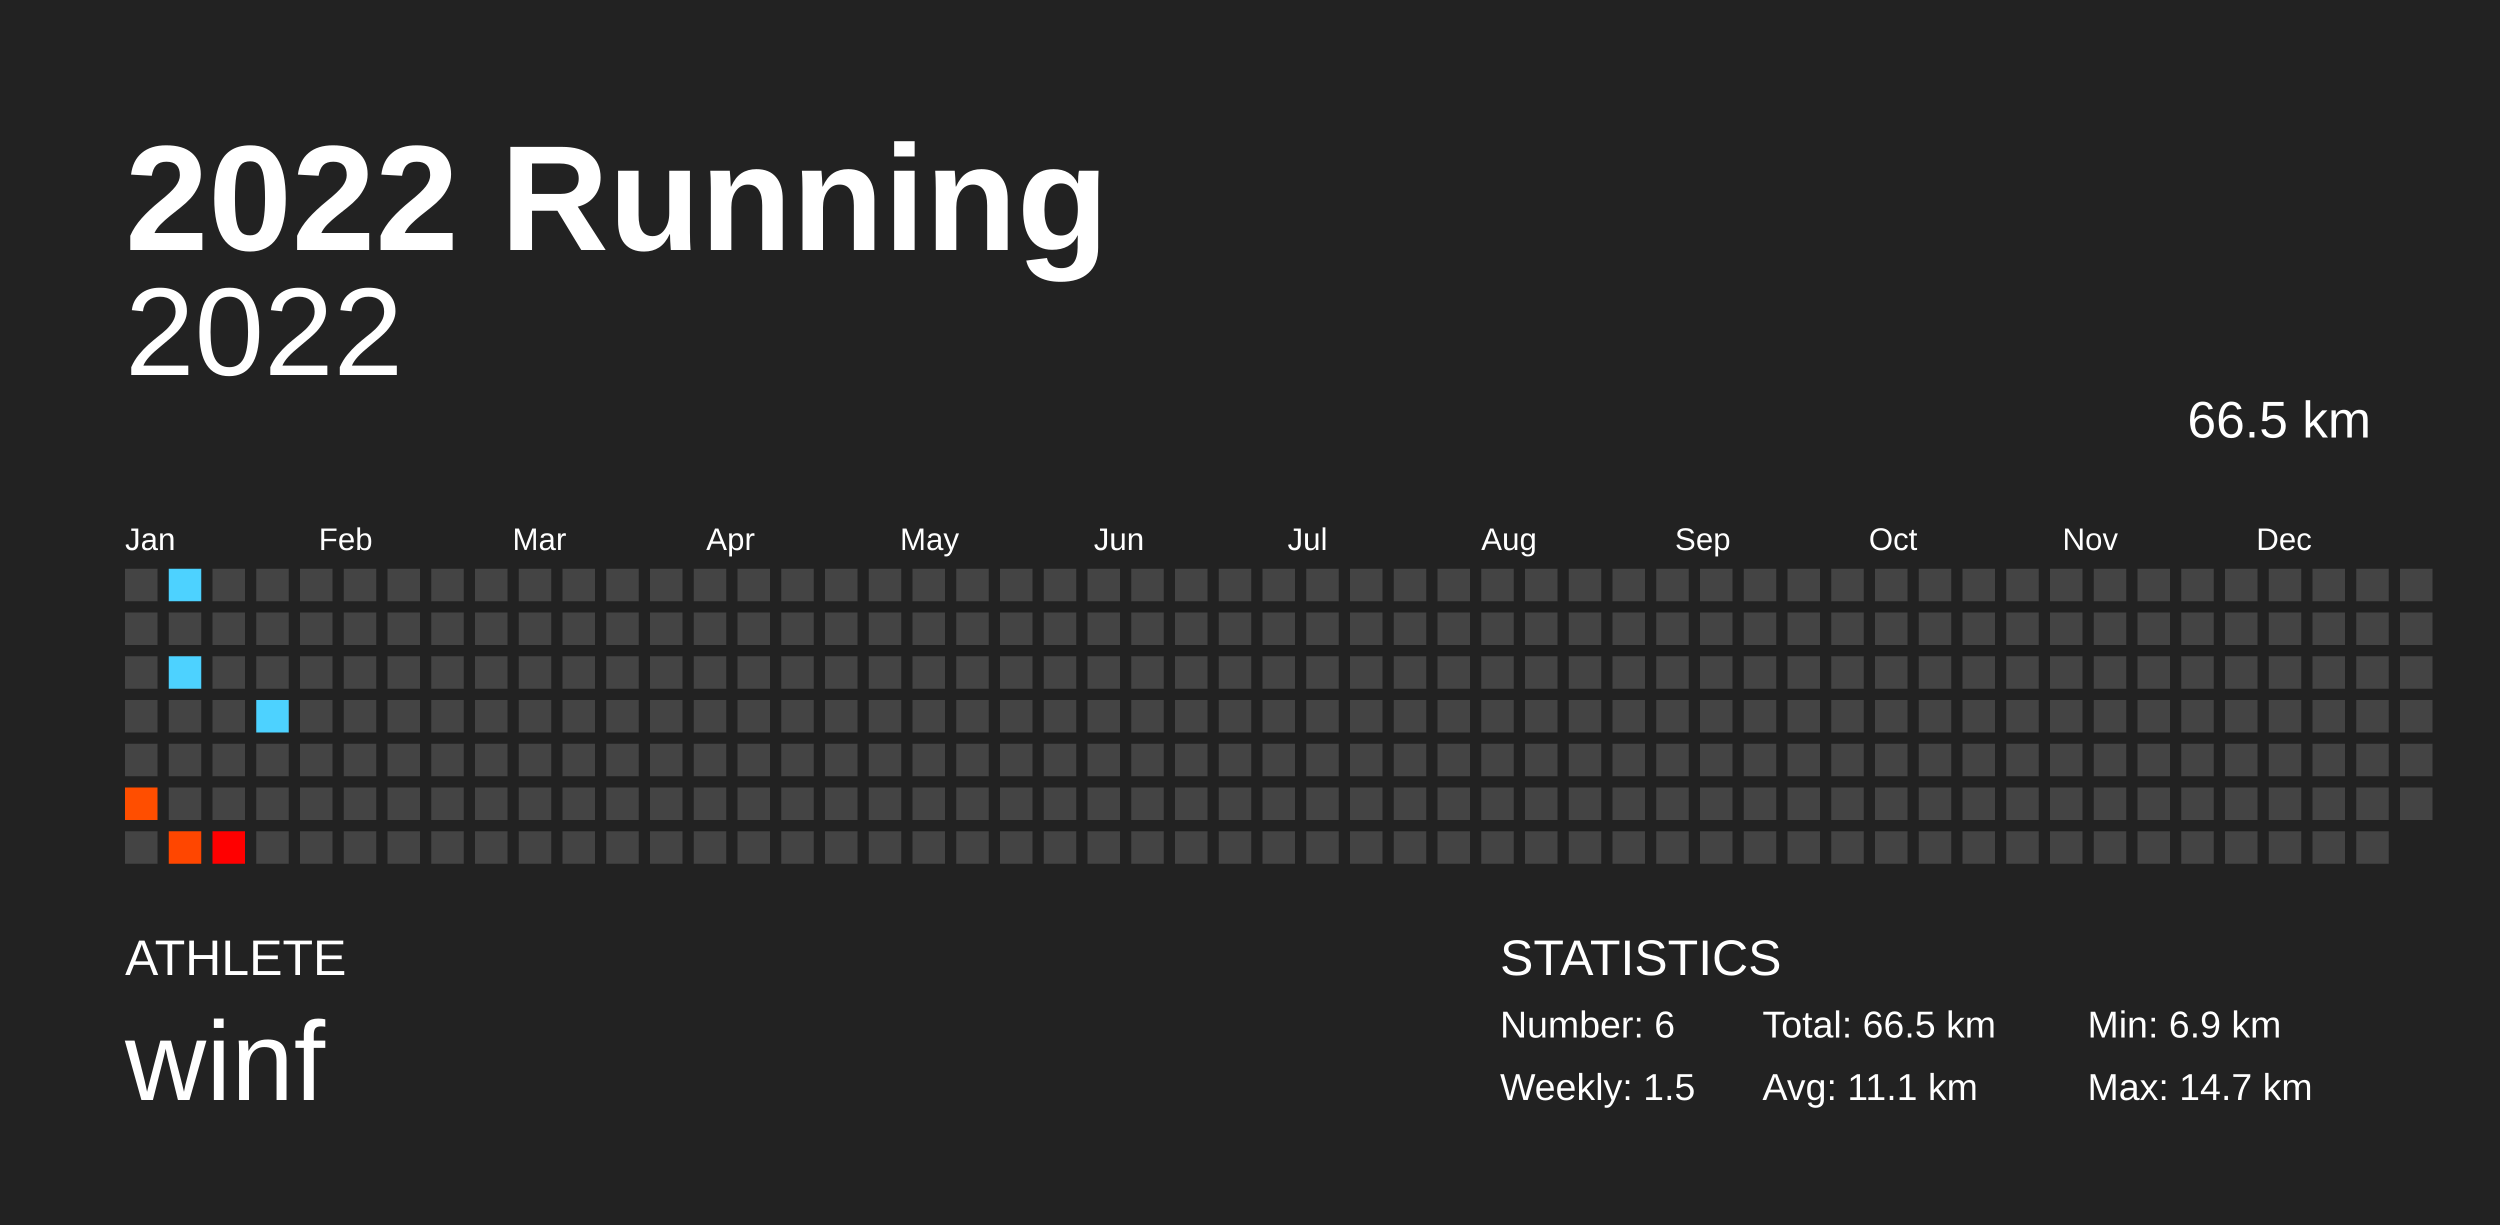
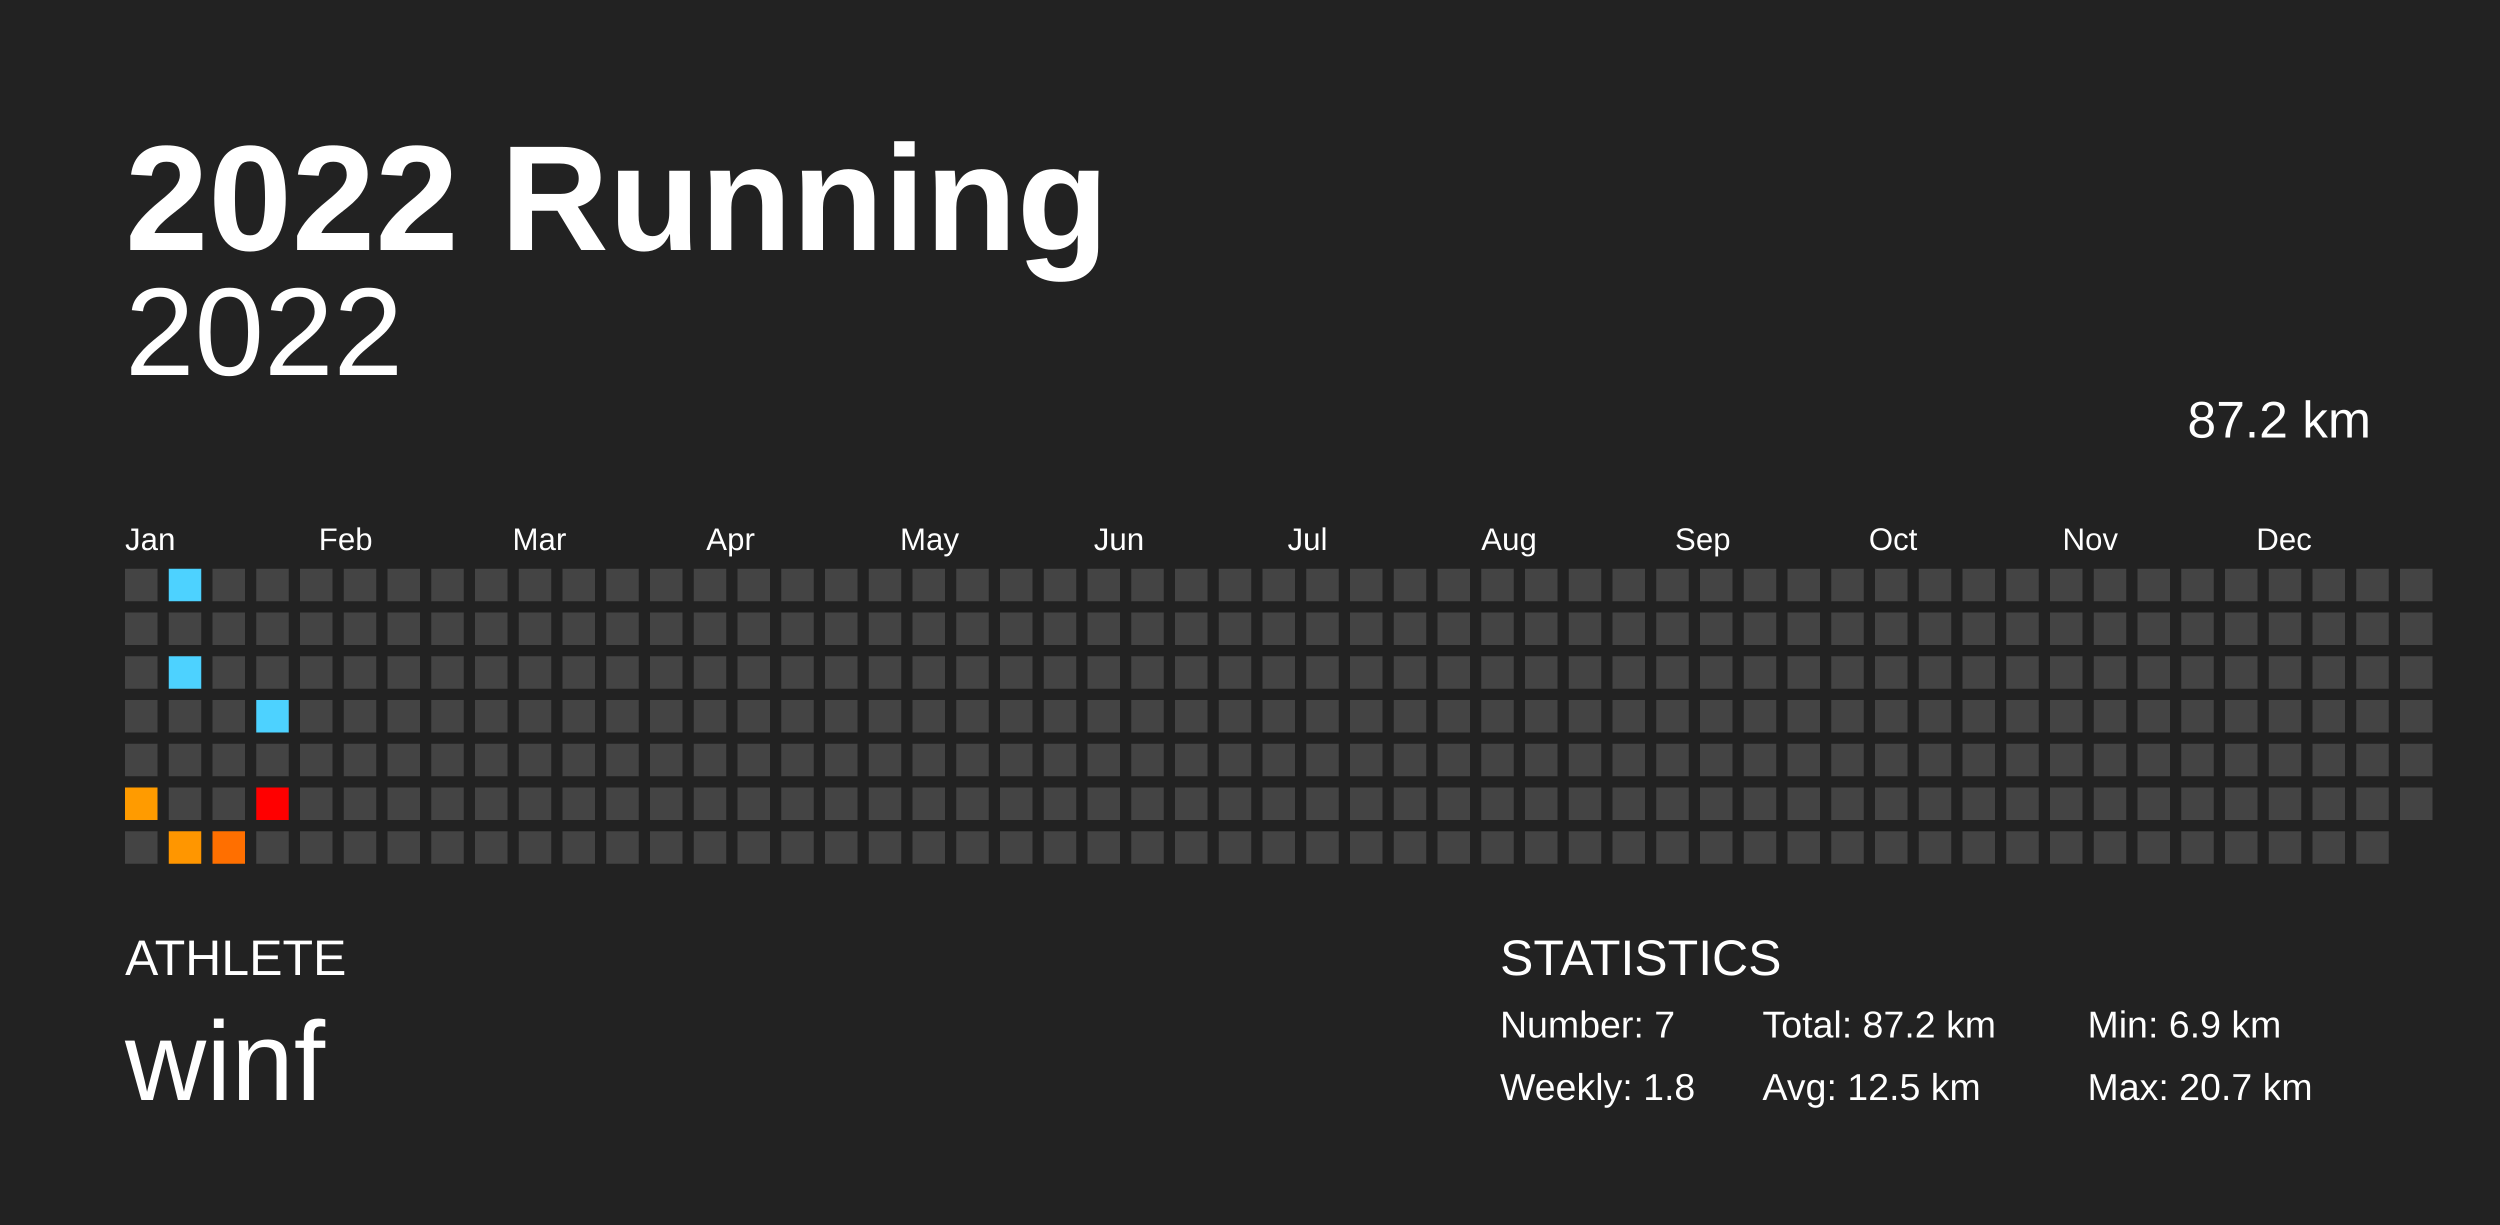
<svg xmlns="http://www.w3.org/2000/svg" baseProfile="full" height="98mm" version="1.1" viewBox="0,0,200,98" width="200mm">
  <defs />
  <rect fill="#222222" height="98" width="200" x="0" y="0" />
  <text fill="#FFFFFF" style="font-size:12px; font-family:Arial; font-weight:bold;" x="10" y="20">2022 Running</text>
  <text fill="#FFFFFF" style="font-size:4px; font-family:Arial" x="10" y="78">ATHLETE</text>
  <text fill="#FFFFFF" style="font-size:9px; font-family:Arial" x="10" y="88">winf</text>
  <text fill="#FFFFFF" style="font-size:4px; font-family:Arial" x="120" y="78">STATISTICS</text>
-   <text fill="#FFFFFF" style="font-size:3px; font-family:Arial" x="120" y="83">Number: 6</text>
-   <text fill="#FFFFFF" style="font-size:3px; font-family:Arial" x="120" y="88">Weekly: 1.5</text>
-   <text fill="#FFFFFF" style="font-size:3px; font-family:Arial" x="141" y="83">Total: 66.5 km</text>
-   <text fill="#FFFFFF" style="font-size:3px; font-family:Arial" x="141" y="88">Avg: 11.1 km</text>
+   <text fill="#FFFFFF" style="font-size:3px; font-family:Arial" x="120" y="83">Number: 7</text>
+   <text fill="#FFFFFF" style="font-size:3px; font-family:Arial" x="120" y="88">Weekly: 1.8</text>
+   <text fill="#FFFFFF" style="font-size:3px; font-family:Arial" x="141" y="83">Total: 87.2 km</text>
+   <text fill="#FFFFFF" style="font-size:3px; font-family:Arial" x="141" y="88">Avg: 12.5 km</text>
  <text fill="#FFFFFF" style="font-size:3px; font-family:Arial" x="167" y="83">Min: 6.9 km</text>
-   <text fill="#FFFFFF" style="font-size:3px; font-family:Arial" x="167" y="88">Max: 14.7 km</text>
+   <text fill="#FFFFFF" style="font-size:3px; font-family:Arial" x="167" y="88">Max: 20.7 km</text>
  <text alignment-baseline="hanging" fill="#FFFFFF" style="font-size:10.0px; font-family:Arial;" x="10" y="30">2022</text>
-   <text alignment-baseline="hanging" fill="#FFFFFF" style="font-size:4.125px; font-family:Arial;" x="175" y="35">66.5 km</text>
+   <text alignment-baseline="hanging" fill="#FFFFFF" style="font-size:4.125px; font-family:Arial;" x="175" y="35">87.2 km</text>
  <text fill="#FFFFFF" style="font-size:2.5px; font-family:Arial" x="10.0" y="44">Jan</text>
  <text fill="#FFFFFF" style="font-size:2.5px; font-family:Arial" x="25.5" y="44">Feb</text>
  <text fill="#FFFFFF" style="font-size:2.5px; font-family:Arial" x="41.0" y="44">Mar</text>
  <text fill="#FFFFFF" style="font-size:2.5px; font-family:Arial" x="56.5" y="44">Apr</text>
  <text fill="#FFFFFF" style="font-size:2.5px; font-family:Arial" x="72.0" y="44">May</text>
  <text fill="#FFFFFF" style="font-size:2.5px; font-family:Arial" x="87.5" y="44">Jun</text>
  <text fill="#FFFFFF" style="font-size:2.5px; font-family:Arial" x="103.0" y="44">Jul</text>
  <text fill="#FFFFFF" style="font-size:2.5px; font-family:Arial" x="118.5" y="44">Aug</text>
  <text fill="#FFFFFF" style="font-size:2.5px; font-family:Arial" x="134.0" y="44">Sep</text>
  <text fill="#FFFFFF" style="font-size:2.5px; font-family:Arial" x="149.5" y="44">Oct</text>
  <text fill="#FFFFFF" style="font-size:2.5px; font-family:Arial" x="165.0" y="44">Nov</text>
  <text fill="#FFFFFF" style="font-size:2.5px; font-family:Arial" x="180.5" y="44">Dec</text>
  <rect fill="#444444" height="2.6" width="2.6" x="10.0" y="45.5" />
  <rect fill="#444444" height="2.6" width="2.6" x="10.0" y="49.0" />
  <rect fill="#444444" height="2.6" width="2.6" x="10.0" y="52.5" />
  <rect fill="#444444" height="2.6" width="2.6" x="10.0" y="56.0" />
  <rect fill="#444444" height="2.6" width="2.6" x="10.0" y="59.5" />
-   <rect fill="#ff4e00" height="2.6" width="2.6" x="10.0" y="63.0" />
+   <rect fill="#ff9b00" height="2.6" width="2.6" x="10.0" y="63.0" />
  <rect fill="#444444" height="2.6" width="2.6" x="10.0" y="66.5" />
  <rect fill="#4dd2ff" height="2.6" width="2.6" x="13.5" y="45.5" />
  <rect fill="#444444" height="2.6" width="2.6" x="13.5" y="49.0" />
  <rect fill="#4dd2ff" height="2.6" width="2.6" x="13.5" y="52.5" />
  <rect fill="#444444" height="2.6" width="2.6" x="13.5" y="56.0" />
  <rect fill="#444444" height="2.6" width="2.6" x="13.5" y="59.5" />
  <rect fill="#444444" height="2.6" width="2.6" x="13.5" y="63.0" />
-   <rect fill="#ff4600" height="2.6" width="2.6" x="13.5" y="66.5" />
+   <rect fill="#ff9600" height="2.6" width="2.6" x="13.5" y="66.5" />
  <rect fill="#444444" height="2.6" width="2.6" x="17.0" y="45.5" />
  <rect fill="#444444" height="2.6" width="2.6" x="17.0" y="49.0" />
  <rect fill="#444444" height="2.6" width="2.6" x="17.0" y="52.5" />
  <rect fill="#444444" height="2.6" width="2.6" x="17.0" y="56.0" />
  <rect fill="#444444" height="2.6" width="2.6" x="17.0" y="59.5" />
  <rect fill="#444444" height="2.6" width="2.6" x="17.0" y="63.0" />
-   <rect fill="#ff0000" height="2.6" width="2.6" x="17.0" y="66.5" />
+   <rect fill="#ff6f00" height="2.6" width="2.6" x="17.0" y="66.5" />
  <rect fill="#444444" height="2.6" width="2.6" x="20.5" y="45.5" />
  <rect fill="#444444" height="2.6" width="2.6" x="20.5" y="49.0" />
  <rect fill="#444444" height="2.6" width="2.6" x="20.5" y="52.5" />
  <rect fill="#4dd2ff" height="2.6" width="2.6" x="20.5" y="56.0" />
  <rect fill="#444444" height="2.6" width="2.6" x="20.5" y="59.5" />
-   <rect fill="#444444" height="2.6" width="2.6" x="20.5" y="63.0" />
+   <rect fill="red" height="2.6" width="2.6" x="20.5" y="63.0" />
  <rect fill="#444444" height="2.6" width="2.6" x="20.5" y="66.5" />
  <rect fill="#444444" height="2.6" width="2.6" x="24.0" y="45.5" />
  <rect fill="#444444" height="2.6" width="2.6" x="24.0" y="49.0" />
  <rect fill="#444444" height="2.6" width="2.6" x="24.0" y="52.5" />
  <rect fill="#444444" height="2.6" width="2.6" x="24.0" y="56.0" />
  <rect fill="#444444" height="2.6" width="2.6" x="24.0" y="59.5" />
  <rect fill="#444444" height="2.6" width="2.6" x="24.0" y="63.0" />
  <rect fill="#444444" height="2.6" width="2.6" x="24.0" y="66.5" />
  <rect fill="#444444" height="2.6" width="2.6" x="27.5" y="45.5" />
  <rect fill="#444444" height="2.6" width="2.6" x="27.5" y="49.0" />
  <rect fill="#444444" height="2.6" width="2.6" x="27.5" y="52.5" />
  <rect fill="#444444" height="2.6" width="2.6" x="27.5" y="56.0" />
  <rect fill="#444444" height="2.6" width="2.6" x="27.5" y="59.5" />
  <rect fill="#444444" height="2.6" width="2.6" x="27.5" y="63.0" />
  <rect fill="#444444" height="2.6" width="2.6" x="27.5" y="66.5" />
  <rect fill="#444444" height="2.6" width="2.6" x="31.0" y="45.5" />
  <rect fill="#444444" height="2.6" width="2.6" x="31.0" y="49.0" />
  <rect fill="#444444" height="2.6" width="2.6" x="31.0" y="52.5" />
  <rect fill="#444444" height="2.6" width="2.6" x="31.0" y="56.0" />
  <rect fill="#444444" height="2.6" width="2.6" x="31.0" y="59.5" />
  <rect fill="#444444" height="2.6" width="2.6" x="31.0" y="63.0" />
  <rect fill="#444444" height="2.6" width="2.6" x="31.0" y="66.5" />
  <rect fill="#444444" height="2.6" width="2.6" x="34.5" y="45.5" />
  <rect fill="#444444" height="2.6" width="2.6" x="34.5" y="49.0" />
  <rect fill="#444444" height="2.6" width="2.6" x="34.5" y="52.5" />
  <rect fill="#444444" height="2.6" width="2.6" x="34.5" y="56.0" />
  <rect fill="#444444" height="2.6" width="2.6" x="34.5" y="59.5" />
  <rect fill="#444444" height="2.6" width="2.6" x="34.5" y="63.0" />
  <rect fill="#444444" height="2.6" width="2.6" x="34.5" y="66.5" />
  <rect fill="#444444" height="2.6" width="2.6" x="38.0" y="45.5" />
  <rect fill="#444444" height="2.6" width="2.6" x="38.0" y="49.0" />
  <rect fill="#444444" height="2.6" width="2.6" x="38.0" y="52.5" />
  <rect fill="#444444" height="2.6" width="2.6" x="38.0" y="56.0" />
  <rect fill="#444444" height="2.6" width="2.6" x="38.0" y="59.5" />
  <rect fill="#444444" height="2.6" width="2.6" x="38.0" y="63.0" />
  <rect fill="#444444" height="2.6" width="2.6" x="38.0" y="66.5" />
  <rect fill="#444444" height="2.6" width="2.6" x="41.5" y="45.5" />
  <rect fill="#444444" height="2.6" width="2.6" x="41.5" y="49.0" />
  <rect fill="#444444" height="2.6" width="2.6" x="41.5" y="52.5" />
  <rect fill="#444444" height="2.6" width="2.6" x="41.5" y="56.0" />
  <rect fill="#444444" height="2.6" width="2.6" x="41.5" y="59.5" />
  <rect fill="#444444" height="2.6" width="2.6" x="41.5" y="63.0" />
  <rect fill="#444444" height="2.6" width="2.6" x="41.5" y="66.5" />
  <rect fill="#444444" height="2.6" width="2.6" x="45.0" y="45.5" />
  <rect fill="#444444" height="2.6" width="2.6" x="45.0" y="49.0" />
  <rect fill="#444444" height="2.6" width="2.6" x="45.0" y="52.5" />
  <rect fill="#444444" height="2.6" width="2.6" x="45.0" y="56.0" />
  <rect fill="#444444" height="2.6" width="2.6" x="45.0" y="59.5" />
  <rect fill="#444444" height="2.6" width="2.6" x="45.0" y="63.0" />
  <rect fill="#444444" height="2.6" width="2.6" x="45.0" y="66.5" />
  <rect fill="#444444" height="2.6" width="2.6" x="48.5" y="45.5" />
  <rect fill="#444444" height="2.6" width="2.6" x="48.5" y="49.0" />
  <rect fill="#444444" height="2.6" width="2.6" x="48.5" y="52.5" />
  <rect fill="#444444" height="2.6" width="2.6" x="48.5" y="56.0" />
  <rect fill="#444444" height="2.6" width="2.6" x="48.5" y="59.5" />
  <rect fill="#444444" height="2.6" width="2.6" x="48.5" y="63.0" />
  <rect fill="#444444" height="2.6" width="2.6" x="48.5" y="66.5" />
  <rect fill="#444444" height="2.6" width="2.6" x="52.0" y="45.5" />
  <rect fill="#444444" height="2.6" width="2.6" x="52.0" y="49.0" />
  <rect fill="#444444" height="2.6" width="2.6" x="52.0" y="52.5" />
  <rect fill="#444444" height="2.6" width="2.6" x="52.0" y="56.0" />
  <rect fill="#444444" height="2.6" width="2.6" x="52.0" y="59.5" />
  <rect fill="#444444" height="2.6" width="2.6" x="52.0" y="63.0" />
  <rect fill="#444444" height="2.6" width="2.6" x="52.0" y="66.5" />
  <rect fill="#444444" height="2.6" width="2.6" x="55.5" y="45.5" />
  <rect fill="#444444" height="2.6" width="2.6" x="55.5" y="49.0" />
  <rect fill="#444444" height="2.6" width="2.6" x="55.5" y="52.5" />
  <rect fill="#444444" height="2.6" width="2.6" x="55.5" y="56.0" />
  <rect fill="#444444" height="2.6" width="2.6" x="55.5" y="59.5" />
  <rect fill="#444444" height="2.6" width="2.6" x="55.5" y="63.0" />
  <rect fill="#444444" height="2.6" width="2.6" x="55.5" y="66.5" />
  <rect fill="#444444" height="2.6" width="2.6" x="59.0" y="45.5" />
  <rect fill="#444444" height="2.6" width="2.6" x="59.0" y="49.0" />
  <rect fill="#444444" height="2.6" width="2.6" x="59.0" y="52.5" />
  <rect fill="#444444" height="2.6" width="2.6" x="59.0" y="56.0" />
  <rect fill="#444444" height="2.6" width="2.6" x="59.0" y="59.5" />
  <rect fill="#444444" height="2.6" width="2.6" x="59.0" y="63.0" />
  <rect fill="#444444" height="2.6" width="2.6" x="59.0" y="66.5" />
  <rect fill="#444444" height="2.6" width="2.6" x="62.5" y="45.5" />
  <rect fill="#444444" height="2.6" width="2.6" x="62.5" y="49.0" />
  <rect fill="#444444" height="2.6" width="2.6" x="62.5" y="52.5" />
  <rect fill="#444444" height="2.6" width="2.6" x="62.5" y="56.0" />
  <rect fill="#444444" height="2.6" width="2.6" x="62.5" y="59.5" />
  <rect fill="#444444" height="2.6" width="2.6" x="62.5" y="63.0" />
  <rect fill="#444444" height="2.6" width="2.6" x="62.5" y="66.5" />
  <rect fill="#444444" height="2.6" width="2.6" x="66.0" y="45.5" />
  <rect fill="#444444" height="2.6" width="2.6" x="66.0" y="49.0" />
  <rect fill="#444444" height="2.6" width="2.6" x="66.0" y="52.5" />
  <rect fill="#444444" height="2.6" width="2.6" x="66.0" y="56.0" />
  <rect fill="#444444" height="2.6" width="2.6" x="66.0" y="59.5" />
  <rect fill="#444444" height="2.6" width="2.6" x="66.0" y="63.0" />
  <rect fill="#444444" height="2.6" width="2.6" x="66.0" y="66.5" />
  <rect fill="#444444" height="2.6" width="2.6" x="69.5" y="45.5" />
  <rect fill="#444444" height="2.6" width="2.6" x="69.5" y="49.0" />
  <rect fill="#444444" height="2.6" width="2.6" x="69.5" y="52.5" />
  <rect fill="#444444" height="2.6" width="2.6" x="69.5" y="56.0" />
  <rect fill="#444444" height="2.6" width="2.6" x="69.5" y="59.5" />
  <rect fill="#444444" height="2.6" width="2.6" x="69.5" y="63.0" />
  <rect fill="#444444" height="2.6" width="2.6" x="69.5" y="66.5" />
  <rect fill="#444444" height="2.6" width="2.6" x="73.0" y="45.5" />
  <rect fill="#444444" height="2.6" width="2.6" x="73.0" y="49.0" />
  <rect fill="#444444" height="2.6" width="2.6" x="73.0" y="52.5" />
  <rect fill="#444444" height="2.6" width="2.6" x="73.0" y="56.0" />
  <rect fill="#444444" height="2.6" width="2.6" x="73.0" y="59.5" />
  <rect fill="#444444" height="2.6" width="2.6" x="73.0" y="63.0" />
  <rect fill="#444444" height="2.6" width="2.6" x="73.0" y="66.5" />
  <rect fill="#444444" height="2.6" width="2.6" x="76.5" y="45.5" />
  <rect fill="#444444" height="2.6" width="2.6" x="76.5" y="49.0" />
  <rect fill="#444444" height="2.6" width="2.6" x="76.5" y="52.5" />
  <rect fill="#444444" height="2.6" width="2.6" x="76.5" y="56.0" />
  <rect fill="#444444" height="2.6" width="2.6" x="76.5" y="59.5" />
  <rect fill="#444444" height="2.6" width="2.6" x="76.5" y="63.0" />
  <rect fill="#444444" height="2.6" width="2.6" x="76.5" y="66.5" />
  <rect fill="#444444" height="2.6" width="2.6" x="80.0" y="45.5" />
  <rect fill="#444444" height="2.6" width="2.6" x="80.0" y="49.0" />
  <rect fill="#444444" height="2.6" width="2.6" x="80.0" y="52.5" />
  <rect fill="#444444" height="2.6" width="2.6" x="80.0" y="56.0" />
  <rect fill="#444444" height="2.6" width="2.6" x="80.0" y="59.5" />
  <rect fill="#444444" height="2.6" width="2.6" x="80.0" y="63.0" />
  <rect fill="#444444" height="2.6" width="2.6" x="80.0" y="66.5" />
  <rect fill="#444444" height="2.6" width="2.6" x="83.5" y="45.5" />
  <rect fill="#444444" height="2.6" width="2.6" x="83.5" y="49.0" />
  <rect fill="#444444" height="2.6" width="2.6" x="83.5" y="52.5" />
  <rect fill="#444444" height="2.6" width="2.6" x="83.5" y="56.0" />
  <rect fill="#444444" height="2.6" width="2.6" x="83.5" y="59.5" />
  <rect fill="#444444" height="2.6" width="2.6" x="83.5" y="63.0" />
  <rect fill="#444444" height="2.6" width="2.6" x="83.5" y="66.5" />
  <rect fill="#444444" height="2.6" width="2.6" x="87.0" y="45.5" />
  <rect fill="#444444" height="2.6" width="2.6" x="87.0" y="49.0" />
  <rect fill="#444444" height="2.6" width="2.6" x="87.0" y="52.5" />
  <rect fill="#444444" height="2.6" width="2.6" x="87.0" y="56.0" />
  <rect fill="#444444" height="2.6" width="2.6" x="87.0" y="59.5" />
  <rect fill="#444444" height="2.6" width="2.6" x="87.0" y="63.0" />
  <rect fill="#444444" height="2.6" width="2.6" x="87.0" y="66.5" />
  <rect fill="#444444" height="2.6" width="2.6" x="90.5" y="45.5" />
  <rect fill="#444444" height="2.6" width="2.6" x="90.5" y="49.0" />
  <rect fill="#444444" height="2.6" width="2.6" x="90.5" y="52.5" />
  <rect fill="#444444" height="2.6" width="2.6" x="90.5" y="56.0" />
  <rect fill="#444444" height="2.6" width="2.6" x="90.5" y="59.5" />
  <rect fill="#444444" height="2.6" width="2.6" x="90.5" y="63.0" />
  <rect fill="#444444" height="2.6" width="2.6" x="90.5" y="66.5" />
  <rect fill="#444444" height="2.6" width="2.6" x="94.0" y="45.5" />
  <rect fill="#444444" height="2.6" width="2.6" x="94.0" y="49.0" />
  <rect fill="#444444" height="2.6" width="2.6" x="94.0" y="52.5" />
  <rect fill="#444444" height="2.6" width="2.6" x="94.0" y="56.0" />
  <rect fill="#444444" height="2.6" width="2.6" x="94.0" y="59.5" />
  <rect fill="#444444" height="2.6" width="2.6" x="94.0" y="63.0" />
  <rect fill="#444444" height="2.6" width="2.6" x="94.0" y="66.5" />
  <rect fill="#444444" height="2.6" width="2.6" x="97.5" y="45.5" />
  <rect fill="#444444" height="2.6" width="2.6" x="97.5" y="49.0" />
  <rect fill="#444444" height="2.6" width="2.6" x="97.5" y="52.5" />
  <rect fill="#444444" height="2.6" width="2.6" x="97.5" y="56.0" />
  <rect fill="#444444" height="2.6" width="2.6" x="97.5" y="59.5" />
  <rect fill="#444444" height="2.6" width="2.6" x="97.5" y="63.0" />
  <rect fill="#444444" height="2.6" width="2.6" x="97.5" y="66.5" />
  <rect fill="#444444" height="2.6" width="2.6" x="101.0" y="45.5" />
  <rect fill="#444444" height="2.6" width="2.6" x="101.0" y="49.0" />
  <rect fill="#444444" height="2.6" width="2.6" x="101.0" y="52.5" />
  <rect fill="#444444" height="2.6" width="2.6" x="101.0" y="56.0" />
  <rect fill="#444444" height="2.6" width="2.6" x="101.0" y="59.5" />
  <rect fill="#444444" height="2.6" width="2.6" x="101.0" y="63.0" />
  <rect fill="#444444" height="2.6" width="2.6" x="101.0" y="66.5" />
  <rect fill="#444444" height="2.6" width="2.6" x="104.5" y="45.5" />
  <rect fill="#444444" height="2.6" width="2.6" x="104.5" y="49.0" />
  <rect fill="#444444" height="2.6" width="2.6" x="104.5" y="52.5" />
  <rect fill="#444444" height="2.6" width="2.6" x="104.5" y="56.0" />
  <rect fill="#444444" height="2.6" width="2.6" x="104.5" y="59.5" />
  <rect fill="#444444" height="2.6" width="2.6" x="104.5" y="63.0" />
  <rect fill="#444444" height="2.6" width="2.6" x="104.5" y="66.5" />
  <rect fill="#444444" height="2.6" width="2.6" x="108.0" y="45.5" />
  <rect fill="#444444" height="2.6" width="2.6" x="108.0" y="49.0" />
  <rect fill="#444444" height="2.6" width="2.6" x="108.0" y="52.5" />
  <rect fill="#444444" height="2.6" width="2.6" x="108.0" y="56.0" />
  <rect fill="#444444" height="2.6" width="2.6" x="108.0" y="59.5" />
  <rect fill="#444444" height="2.6" width="2.6" x="108.0" y="63.0" />
  <rect fill="#444444" height="2.6" width="2.6" x="108.0" y="66.5" />
  <rect fill="#444444" height="2.6" width="2.6" x="111.5" y="45.5" />
  <rect fill="#444444" height="2.6" width="2.6" x="111.5" y="49.0" />
  <rect fill="#444444" height="2.6" width="2.6" x="111.5" y="52.5" />
  <rect fill="#444444" height="2.6" width="2.6" x="111.5" y="56.0" />
  <rect fill="#444444" height="2.6" width="2.6" x="111.5" y="59.5" />
  <rect fill="#444444" height="2.6" width="2.6" x="111.5" y="63.0" />
  <rect fill="#444444" height="2.6" width="2.6" x="111.5" y="66.5" />
  <rect fill="#444444" height="2.6" width="2.6" x="115.0" y="45.5" />
  <rect fill="#444444" height="2.6" width="2.6" x="115.0" y="49.0" />
  <rect fill="#444444" height="2.6" width="2.6" x="115.0" y="52.5" />
  <rect fill="#444444" height="2.6" width="2.6" x="115.0" y="56.0" />
  <rect fill="#444444" height="2.6" width="2.6" x="115.0" y="59.5" />
  <rect fill="#444444" height="2.6" width="2.6" x="115.0" y="63.0" />
  <rect fill="#444444" height="2.6" width="2.6" x="115.0" y="66.5" />
  <rect fill="#444444" height="2.6" width="2.6" x="118.5" y="45.5" />
  <rect fill="#444444" height="2.6" width="2.6" x="118.5" y="49.0" />
  <rect fill="#444444" height="2.6" width="2.6" x="118.5" y="52.5" />
  <rect fill="#444444" height="2.6" width="2.6" x="118.5" y="56.0" />
  <rect fill="#444444" height="2.6" width="2.6" x="118.5" y="59.5" />
  <rect fill="#444444" height="2.6" width="2.6" x="118.5" y="63.0" />
  <rect fill="#444444" height="2.6" width="2.6" x="118.5" y="66.5" />
  <rect fill="#444444" height="2.6" width="2.6" x="122.0" y="45.5" />
  <rect fill="#444444" height="2.6" width="2.6" x="122.0" y="49.0" />
  <rect fill="#444444" height="2.6" width="2.6" x="122.0" y="52.5" />
  <rect fill="#444444" height="2.6" width="2.6" x="122.0" y="56.0" />
  <rect fill="#444444" height="2.6" width="2.6" x="122.0" y="59.5" />
  <rect fill="#444444" height="2.6" width="2.6" x="122.0" y="63.0" />
  <rect fill="#444444" height="2.6" width="2.6" x="122.0" y="66.5" />
  <rect fill="#444444" height="2.6" width="2.6" x="125.5" y="45.5" />
  <rect fill="#444444" height="2.6" width="2.6" x="125.5" y="49.0" />
  <rect fill="#444444" height="2.6" width="2.6" x="125.5" y="52.5" />
  <rect fill="#444444" height="2.6" width="2.6" x="125.5" y="56.0" />
  <rect fill="#444444" height="2.6" width="2.6" x="125.5" y="59.5" />
  <rect fill="#444444" height="2.6" width="2.6" x="125.5" y="63.0" />
  <rect fill="#444444" height="2.6" width="2.6" x="125.5" y="66.5" />
  <rect fill="#444444" height="2.6" width="2.6" x="129.0" y="45.5" />
  <rect fill="#444444" height="2.6" width="2.6" x="129.0" y="49.0" />
  <rect fill="#444444" height="2.6" width="2.6" x="129.0" y="52.5" />
  <rect fill="#444444" height="2.6" width="2.6" x="129.0" y="56.0" />
  <rect fill="#444444" height="2.6" width="2.6" x="129.0" y="59.5" />
  <rect fill="#444444" height="2.6" width="2.6" x="129.0" y="63.0" />
  <rect fill="#444444" height="2.6" width="2.6" x="129.0" y="66.5" />
  <rect fill="#444444" height="2.6" width="2.6" x="132.5" y="45.5" />
  <rect fill="#444444" height="2.6" width="2.6" x="132.5" y="49.0" />
  <rect fill="#444444" height="2.6" width="2.6" x="132.5" y="52.5" />
  <rect fill="#444444" height="2.6" width="2.6" x="132.5" y="56.0" />
  <rect fill="#444444" height="2.6" width="2.6" x="132.5" y="59.5" />
  <rect fill="#444444" height="2.6" width="2.6" x="132.5" y="63.0" />
  <rect fill="#444444" height="2.6" width="2.6" x="132.5" y="66.5" />
  <rect fill="#444444" height="2.6" width="2.6" x="136.0" y="45.5" />
  <rect fill="#444444" height="2.6" width="2.6" x="136.0" y="49.0" />
  <rect fill="#444444" height="2.6" width="2.6" x="136.0" y="52.5" />
  <rect fill="#444444" height="2.6" width="2.6" x="136.0" y="56.0" />
  <rect fill="#444444" height="2.6" width="2.6" x="136.0" y="59.5" />
  <rect fill="#444444" height="2.6" width="2.6" x="136.0" y="63.0" />
  <rect fill="#444444" height="2.6" width="2.6" x="136.0" y="66.5" />
  <rect fill="#444444" height="2.6" width="2.6" x="139.5" y="45.5" />
  <rect fill="#444444" height="2.6" width="2.6" x="139.5" y="49.0" />
  <rect fill="#444444" height="2.6" width="2.6" x="139.5" y="52.5" />
  <rect fill="#444444" height="2.6" width="2.6" x="139.5" y="56.0" />
  <rect fill="#444444" height="2.6" width="2.6" x="139.5" y="59.5" />
  <rect fill="#444444" height="2.6" width="2.6" x="139.5" y="63.0" />
  <rect fill="#444444" height="2.6" width="2.6" x="139.5" y="66.5" />
  <rect fill="#444444" height="2.6" width="2.6" x="143.0" y="45.5" />
  <rect fill="#444444" height="2.6" width="2.6" x="143.0" y="49.0" />
  <rect fill="#444444" height="2.6" width="2.6" x="143.0" y="52.5" />
  <rect fill="#444444" height="2.6" width="2.6" x="143.0" y="56.0" />
  <rect fill="#444444" height="2.6" width="2.6" x="143.0" y="59.5" />
  <rect fill="#444444" height="2.6" width="2.6" x="143.0" y="63.0" />
  <rect fill="#444444" height="2.6" width="2.6" x="143.0" y="66.5" />
  <rect fill="#444444" height="2.6" width="2.6" x="146.5" y="45.5" />
  <rect fill="#444444" height="2.6" width="2.6" x="146.5" y="49.0" />
  <rect fill="#444444" height="2.6" width="2.6" x="146.5" y="52.5" />
  <rect fill="#444444" height="2.6" width="2.6" x="146.5" y="56.0" />
  <rect fill="#444444" height="2.6" width="2.6" x="146.5" y="59.5" />
  <rect fill="#444444" height="2.6" width="2.6" x="146.5" y="63.0" />
  <rect fill="#444444" height="2.6" width="2.6" x="146.5" y="66.5" />
  <rect fill="#444444" height="2.6" width="2.6" x="150.0" y="45.5" />
  <rect fill="#444444" height="2.6" width="2.6" x="150.0" y="49.0" />
  <rect fill="#444444" height="2.6" width="2.6" x="150.0" y="52.5" />
  <rect fill="#444444" height="2.6" width="2.6" x="150.0" y="56.0" />
  <rect fill="#444444" height="2.6" width="2.6" x="150.0" y="59.5" />
  <rect fill="#444444" height="2.6" width="2.6" x="150.0" y="63.0" />
  <rect fill="#444444" height="2.6" width="2.6" x="150.0" y="66.5" />
  <rect fill="#444444" height="2.6" width="2.6" x="153.5" y="45.5" />
  <rect fill="#444444" height="2.6" width="2.6" x="153.5" y="49.0" />
  <rect fill="#444444" height="2.6" width="2.6" x="153.5" y="52.5" />
  <rect fill="#444444" height="2.6" width="2.6" x="153.5" y="56.0" />
  <rect fill="#444444" height="2.6" width="2.6" x="153.5" y="59.5" />
  <rect fill="#444444" height="2.6" width="2.6" x="153.5" y="63.0" />
  <rect fill="#444444" height="2.6" width="2.6" x="153.5" y="66.5" />
  <rect fill="#444444" height="2.6" width="2.6" x="157.0" y="45.5" />
  <rect fill="#444444" height="2.6" width="2.6" x="157.0" y="49.0" />
  <rect fill="#444444" height="2.6" width="2.6" x="157.0" y="52.5" />
  <rect fill="#444444" height="2.6" width="2.6" x="157.0" y="56.0" />
  <rect fill="#444444" height="2.6" width="2.6" x="157.0" y="59.5" />
  <rect fill="#444444" height="2.6" width="2.6" x="157.0" y="63.0" />
  <rect fill="#444444" height="2.6" width="2.6" x="157.0" y="66.5" />
  <rect fill="#444444" height="2.6" width="2.6" x="160.5" y="45.5" />
  <rect fill="#444444" height="2.6" width="2.6" x="160.5" y="49.0" />
  <rect fill="#444444" height="2.6" width="2.6" x="160.5" y="52.5" />
  <rect fill="#444444" height="2.6" width="2.6" x="160.5" y="56.0" />
  <rect fill="#444444" height="2.6" width="2.6" x="160.5" y="59.5" />
  <rect fill="#444444" height="2.6" width="2.6" x="160.5" y="63.0" />
  <rect fill="#444444" height="2.6" width="2.6" x="160.5" y="66.5" />
  <rect fill="#444444" height="2.6" width="2.6" x="164.0" y="45.5" />
  <rect fill="#444444" height="2.6" width="2.6" x="164.0" y="49.0" />
  <rect fill="#444444" height="2.6" width="2.6" x="164.0" y="52.5" />
  <rect fill="#444444" height="2.6" width="2.6" x="164.0" y="56.0" />
  <rect fill="#444444" height="2.6" width="2.6" x="164.0" y="59.5" />
  <rect fill="#444444" height="2.6" width="2.6" x="164.0" y="63.0" />
  <rect fill="#444444" height="2.6" width="2.6" x="164.0" y="66.5" />
  <rect fill="#444444" height="2.6" width="2.6" x="167.5" y="45.5" />
  <rect fill="#444444" height="2.6" width="2.6" x="167.5" y="49.0" />
  <rect fill="#444444" height="2.6" width="2.6" x="167.5" y="52.5" />
  <rect fill="#444444" height="2.6" width="2.6" x="167.5" y="56.0" />
  <rect fill="#444444" height="2.6" width="2.6" x="167.5" y="59.5" />
  <rect fill="#444444" height="2.6" width="2.6" x="167.5" y="63.0" />
  <rect fill="#444444" height="2.6" width="2.6" x="167.5" y="66.5" />
  <rect fill="#444444" height="2.6" width="2.6" x="171.0" y="45.5" />
  <rect fill="#444444" height="2.6" width="2.6" x="171.0" y="49.0" />
  <rect fill="#444444" height="2.6" width="2.6" x="171.0" y="52.5" />
  <rect fill="#444444" height="2.6" width="2.6" x="171.0" y="56.0" />
  <rect fill="#444444" height="2.6" width="2.6" x="171.0" y="59.5" />
  <rect fill="#444444" height="2.6" width="2.6" x="171.0" y="63.0" />
  <rect fill="#444444" height="2.6" width="2.6" x="171.0" y="66.5" />
  <rect fill="#444444" height="2.6" width="2.6" x="174.5" y="45.5" />
  <rect fill="#444444" height="2.6" width="2.6" x="174.5" y="49.0" />
  <rect fill="#444444" height="2.6" width="2.6" x="174.5" y="52.5" />
  <rect fill="#444444" height="2.6" width="2.6" x="174.5" y="56.0" />
  <rect fill="#444444" height="2.6" width="2.6" x="174.5" y="59.5" />
  <rect fill="#444444" height="2.6" width="2.6" x="174.5" y="63.0" />
  <rect fill="#444444" height="2.6" width="2.6" x="174.5" y="66.5" />
  <rect fill="#444444" height="2.6" width="2.6" x="178.0" y="45.5" />
  <rect fill="#444444" height="2.6" width="2.6" x="178.0" y="49.0" />
  <rect fill="#444444" height="2.6" width="2.6" x="178.0" y="52.5" />
  <rect fill="#444444" height="2.6" width="2.6" x="178.0" y="56.0" />
  <rect fill="#444444" height="2.6" width="2.6" x="178.0" y="59.5" />
  <rect fill="#444444" height="2.6" width="2.6" x="178.0" y="63.0" />
  <rect fill="#444444" height="2.6" width="2.6" x="178.0" y="66.5" />
  <rect fill="#444444" height="2.6" width="2.6" x="181.5" y="45.5" />
  <rect fill="#444444" height="2.6" width="2.6" x="181.5" y="49.0" />
  <rect fill="#444444" height="2.6" width="2.6" x="181.5" y="52.5" />
  <rect fill="#444444" height="2.6" width="2.6" x="181.5" y="56.0" />
  <rect fill="#444444" height="2.6" width="2.6" x="181.5" y="59.5" />
  <rect fill="#444444" height="2.6" width="2.6" x="181.5" y="63.0" />
  <rect fill="#444444" height="2.6" width="2.6" x="181.5" y="66.5" />
  <rect fill="#444444" height="2.6" width="2.6" x="185.0" y="45.5" />
  <rect fill="#444444" height="2.6" width="2.6" x="185.0" y="49.0" />
  <rect fill="#444444" height="2.6" width="2.6" x="185.0" y="52.5" />
  <rect fill="#444444" height="2.6" width="2.6" x="185.0" y="56.0" />
  <rect fill="#444444" height="2.6" width="2.6" x="185.0" y="59.5" />
  <rect fill="#444444" height="2.6" width="2.6" x="185.0" y="63.0" />
  <rect fill="#444444" height="2.6" width="2.6" x="185.0" y="66.5" />
  <rect fill="#444444" height="2.6" width="2.6" x="188.5" y="45.5" />
  <rect fill="#444444" height="2.6" width="2.6" x="188.5" y="49.0" />
  <rect fill="#444444" height="2.6" width="2.6" x="188.5" y="52.5" />
  <rect fill="#444444" height="2.6" width="2.6" x="188.5" y="56.0" />
  <rect fill="#444444" height="2.6" width="2.6" x="188.5" y="59.5" />
  <rect fill="#444444" height="2.6" width="2.6" x="188.5" y="63.0" />
  <rect fill="#444444" height="2.6" width="2.6" x="188.5" y="66.5" />
  <rect fill="#444444" height="2.6" width="2.6" x="192.0" y="45.5" />
  <rect fill="#444444" height="2.6" width="2.6" x="192.0" y="49.0" />
  <rect fill="#444444" height="2.6" width="2.6" x="192.0" y="52.5" />
  <rect fill="#444444" height="2.6" width="2.6" x="192.0" y="56.0" />
  <rect fill="#444444" height="2.6" width="2.6" x="192.0" y="59.5" />
  <rect fill="#444444" height="2.6" width="2.6" x="192.0" y="63.0" />
</svg>
